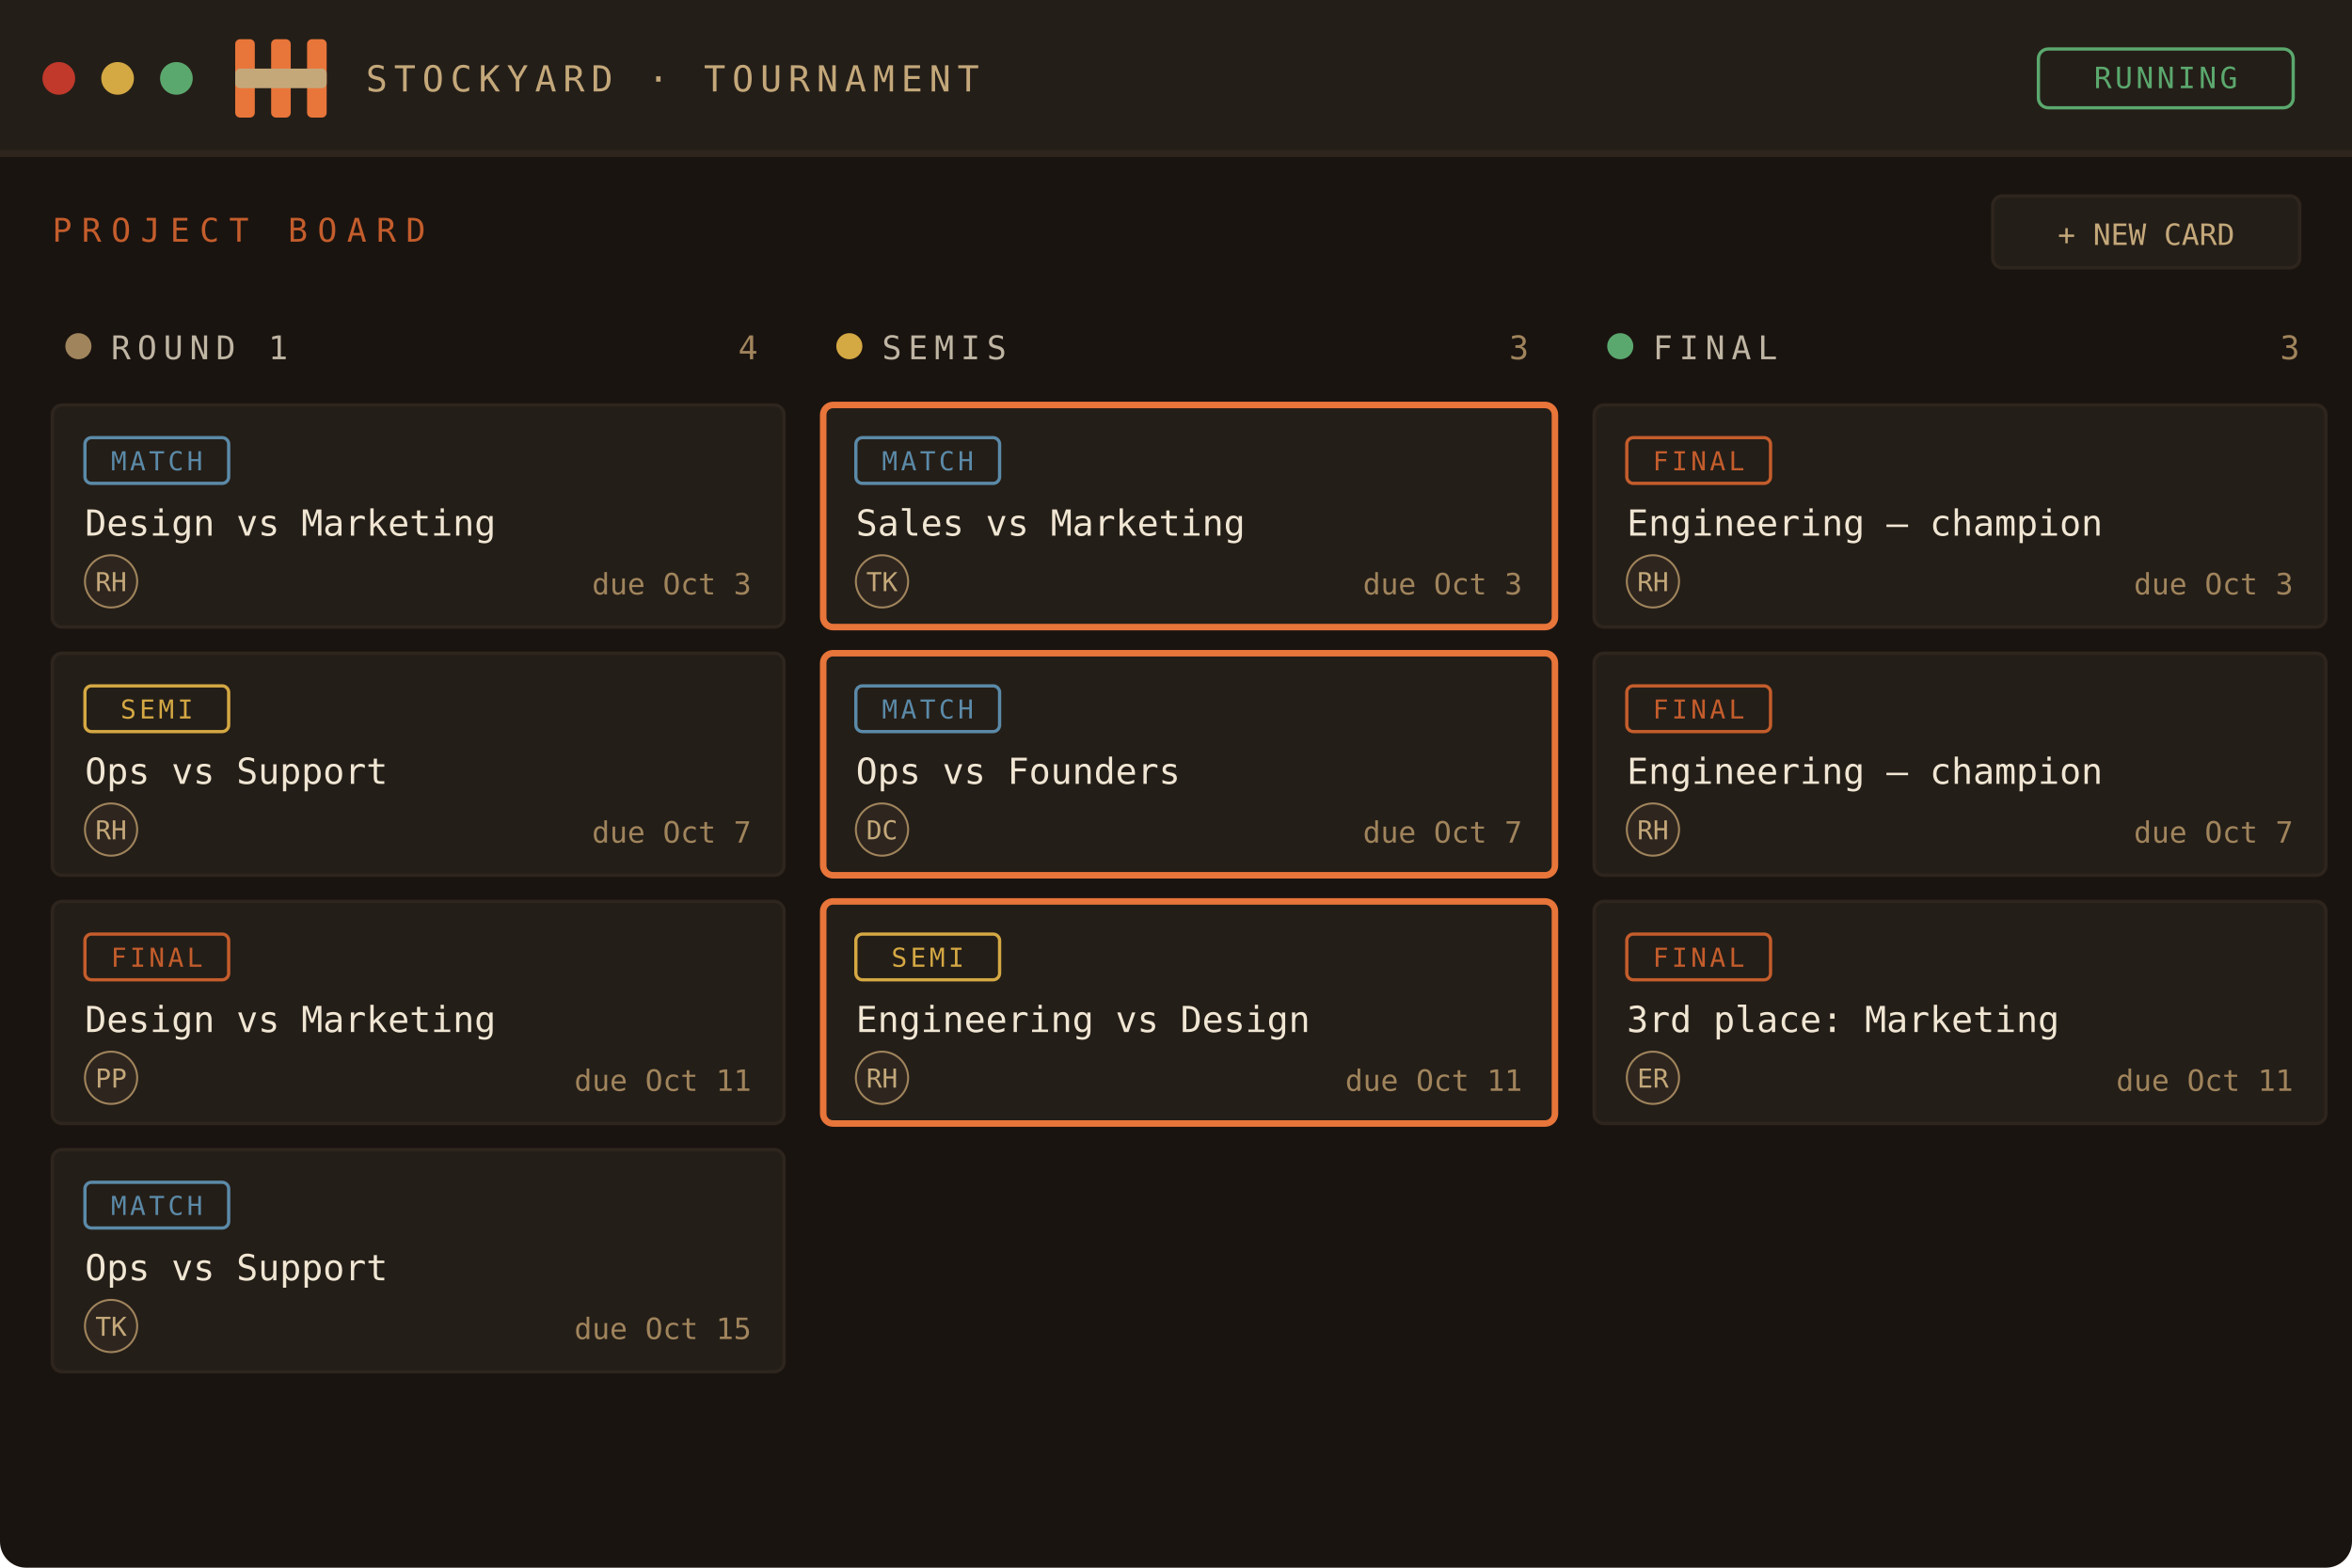
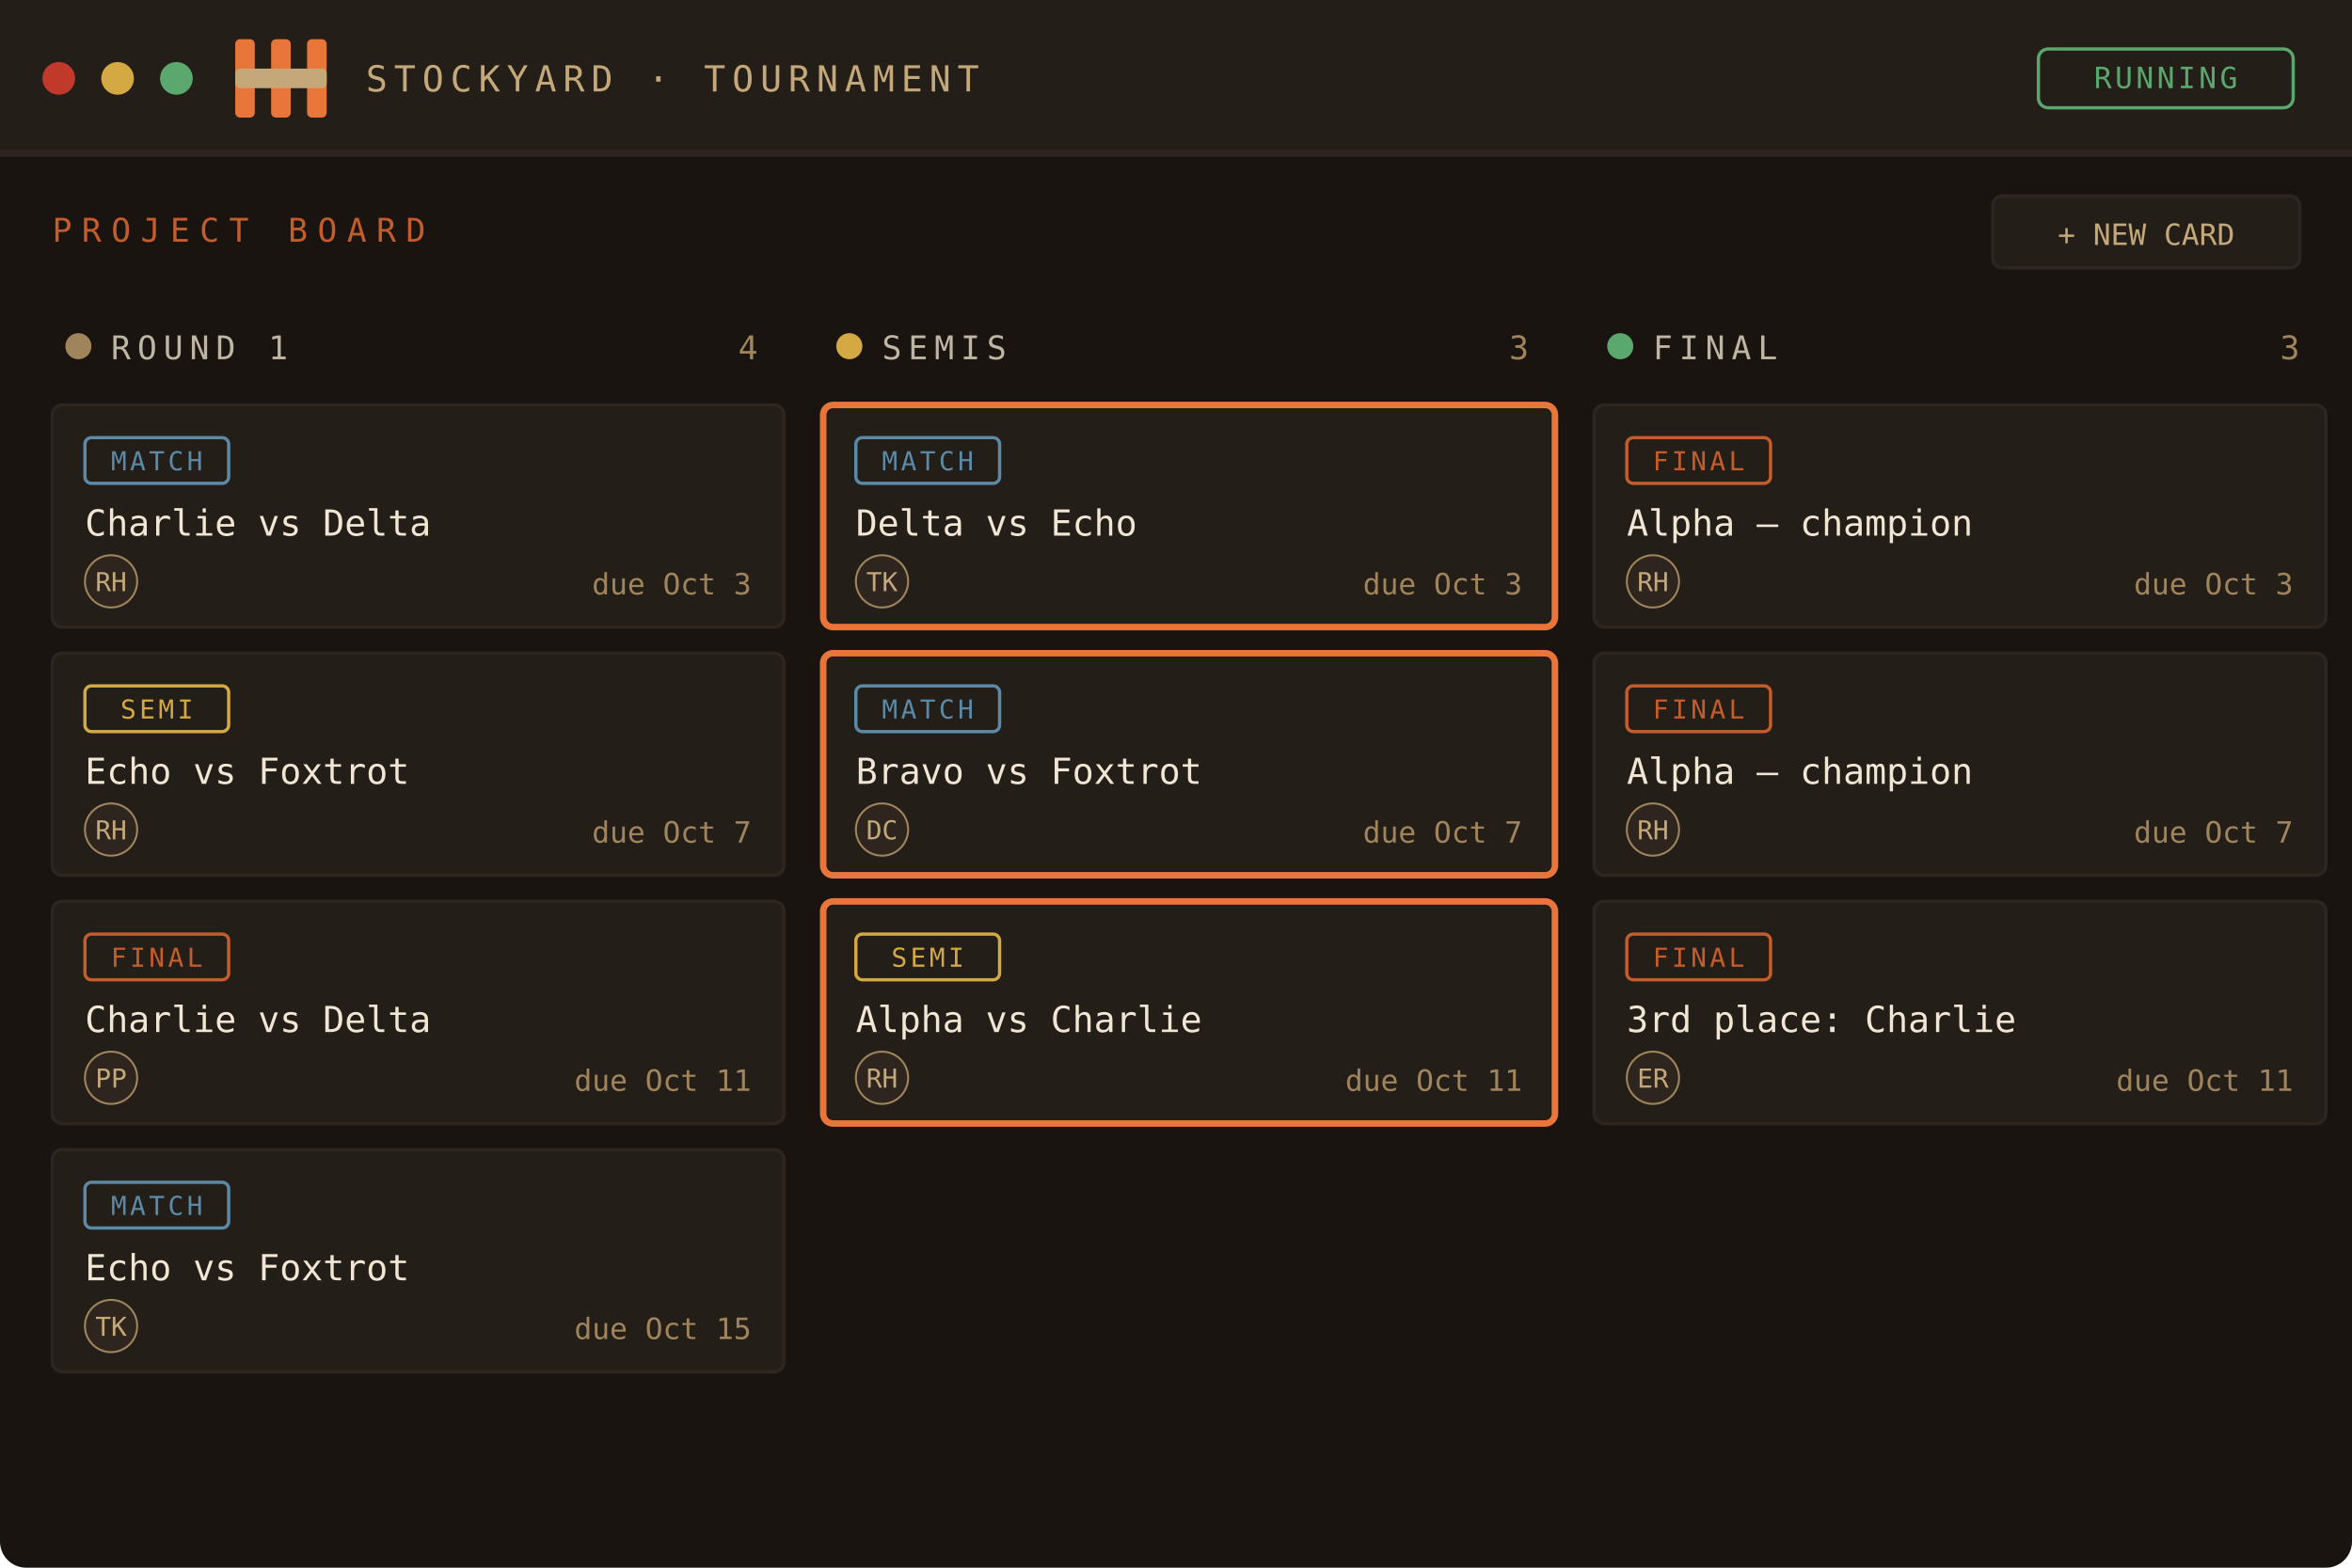
<svg xmlns="http://www.w3.org/2000/svg" width="720" height="480" viewBox="0 0 720 480" role="img" aria-label="Tournament dashboard mockup">
  <rect width="720" height="480" rx="8" fill="#1a1410" />
  <rect width="720" height="48" fill="#241e18" />
  <rect y="46" width="720" height="2" fill="#2e261e" />
  <circle cx="18" cy="24" r="5" fill="#c0392b" />
  <circle cx="36" cy="24" r="5" fill="#d4a843" />
  <circle cx="54" cy="24" r="5" fill="#5ba86e" />
  <rect x="72" y="12" width="6" height="24" rx="1.5" fill="#e8753a" />
  <rect x="83" y="12" width="6" height="24" rx="1.5" fill="#e8753a" />
  <rect x="94" y="12" width="6" height="24" rx="1.5" fill="#e8753a" />
  <rect x="72" y="21" width="28" height="6" rx="1.5" fill="#c4a87a" />
  <text x="112" y="28" fill="#c4a87a" font-size="11" font-family="JetBrains Mono,monospace" letter-spacing="2">STOCKYARD · TOURNAMENT</text>
  <rect x="624" y="15" width="78" height="18" rx="3" fill="none" stroke="#5ba86e" stroke-width="1" />
  <text x="663" y="27" text-anchor="middle" fill="#5ba86e" font-size="9" font-family="JetBrains Mono,monospace" letter-spacing="1">RUNNING</text>
  <text x="16" y="74" fill="#c45d2c" font-size="10" font-family="JetBrains Mono,monospace" letter-spacing="3">PROJECT BOARD</text>
  <rect x="610" y="60" width="94" height="22" rx="3" fill="#241e18" stroke="#2e261e" />
  <text x="657" y="75" text-anchor="middle" fill="#c4a87a" font-size="9" font-family="JetBrains Mono,monospace">+ NEW CARD</text>
  <circle cx="24" cy="106" r="4" fill="#a0845c" />
  <text x="34" y="110" fill="#bfb5a3" font-size="10" font-family="JetBrains Mono,monospace" letter-spacing="2">ROUND 1</text>
  <text x="232" y="110" text-anchor="end" fill="#a0845c" font-size="10" font-family="JetBrains Mono,monospace">4</text>
  <rect x="16" y="124" width="224" height="68" rx="3" fill="#241e18" stroke="#2e261e" stroke-width="1" />
  <rect x="26" y="134" width="44" height="14" rx="2" fill="none" stroke="#5b8aa8" stroke-width="1" />
  <text x="48" y="144" text-anchor="middle" fill="#5b8aa8" font-size="8" font-family="JetBrains Mono,monospace" letter-spacing="1">MATCH</text>
-   <text x="26" y="164" fill="#f0e6d3" font-size="11" font-family="JetBrains Mono,monospace">Design vs Marketing</text>
+   <text x="26" y="164" fill="#f0e6d3" font-size="11" font-family="JetBrains Mono,monospace">Charlie vs Delta</text>
  <circle cx="34" cy="178" r="8" fill="#2e261e" stroke="#a0845c" stroke-width="0.6" />
  <text x="34" y="181" text-anchor="middle" fill="#c4a87a" font-size="8" font-family="JetBrains Mono,monospace">RH</text>
  <text x="230" y="182" text-anchor="end" fill="#a0845c" font-size="9" font-family="JetBrains Mono,monospace">due Oct 3</text>
  <rect x="16" y="200" width="224" height="68" rx="3" fill="#241e18" stroke="#2e261e" stroke-width="1" />
  <rect x="26" y="210" width="44" height="14" rx="2" fill="none" stroke="#d4a843" stroke-width="1" />
  <text x="48" y="220" text-anchor="middle" fill="#d4a843" font-size="8" font-family="JetBrains Mono,monospace" letter-spacing="1">SEMI</text>
-   <text x="26" y="240" fill="#f0e6d3" font-size="11" font-family="JetBrains Mono,monospace">Ops vs Support</text>
+   <text x="26" y="240" fill="#f0e6d3" font-size="11" font-family="JetBrains Mono,monospace">Echo vs Foxtrot</text>
  <circle cx="34" cy="254" r="8" fill="#2e261e" stroke="#a0845c" stroke-width="0.6" />
  <text x="34" y="257" text-anchor="middle" fill="#c4a87a" font-size="8" font-family="JetBrains Mono,monospace">RH</text>
  <text x="230" y="258" text-anchor="end" fill="#a0845c" font-size="9" font-family="JetBrains Mono,monospace">due Oct 7</text>
  <rect x="16" y="276" width="224" height="68" rx="3" fill="#241e18" stroke="#2e261e" stroke-width="1" />
  <rect x="26" y="286" width="44" height="14" rx="2" fill="none" stroke="#c45d2c" stroke-width="1" />
  <text x="48" y="296" text-anchor="middle" fill="#c45d2c" font-size="8" font-family="JetBrains Mono,monospace" letter-spacing="1">FINAL</text>
-   <text x="26" y="316" fill="#f0e6d3" font-size="11" font-family="JetBrains Mono,monospace">Design vs Marketing</text>
+   <text x="26" y="316" fill="#f0e6d3" font-size="11" font-family="JetBrains Mono,monospace">Charlie vs Delta</text>
  <circle cx="34" cy="330" r="8" fill="#2e261e" stroke="#a0845c" stroke-width="0.6" />
  <text x="34" y="333" text-anchor="middle" fill="#c4a87a" font-size="8" font-family="JetBrains Mono,monospace">PP</text>
  <text x="230" y="334" text-anchor="end" fill="#a0845c" font-size="9" font-family="JetBrains Mono,monospace">due Oct 11</text>
  <rect x="16" y="352" width="224" height="68" rx="3" fill="#241e18" stroke="#2e261e" stroke-width="1" />
  <rect x="26" y="362" width="44" height="14" rx="2" fill="none" stroke="#5b8aa8" stroke-width="1" />
  <text x="48" y="372" text-anchor="middle" fill="#5b8aa8" font-size="8" font-family="JetBrains Mono,monospace" letter-spacing="1">MATCH</text>
-   <text x="26" y="392" fill="#f0e6d3" font-size="11" font-family="JetBrains Mono,monospace">Ops vs Support</text>
+   <text x="26" y="392" fill="#f0e6d3" font-size="11" font-family="JetBrains Mono,monospace">Echo vs Foxtrot</text>
  <circle cx="34" cy="406" r="8" fill="#2e261e" stroke="#a0845c" stroke-width="0.6" />
  <text x="34" y="409" text-anchor="middle" fill="#c4a87a" font-size="8" font-family="JetBrains Mono,monospace">TK</text>
  <text x="230" y="410" text-anchor="end" fill="#a0845c" font-size="9" font-family="JetBrains Mono,monospace">due Oct 15</text>
  <circle cx="260" cy="106" r="4" fill="#d4a843" />
  <text x="270" y="110" fill="#bfb5a3" font-size="10" font-family="JetBrains Mono,monospace" letter-spacing="2">SEMIS</text>
  <text x="468" y="110" text-anchor="end" fill="#a0845c" font-size="10" font-family="JetBrains Mono,monospace">3</text>
  <rect x="252" y="124" width="224" height="68" rx="3" fill="#241e18" stroke="#e8753a" stroke-width="2" />
  <rect x="262" y="134" width="44" height="14" rx="2" fill="none" stroke="#5b8aa8" stroke-width="1" />
  <text x="284" y="144" text-anchor="middle" fill="#5b8aa8" font-size="8" font-family="JetBrains Mono,monospace" letter-spacing="1">MATCH</text>
-   <text x="262" y="164" fill="#f0e6d3" font-size="11" font-family="JetBrains Mono,monospace">Sales vs Marketing</text>
+   <text x="262" y="164" fill="#f0e6d3" font-size="11" font-family="JetBrains Mono,monospace">Delta vs Echo</text>
  <circle cx="270" cy="178" r="8" fill="#2e261e" stroke="#a0845c" stroke-width="0.6" />
  <text x="270" y="181" text-anchor="middle" fill="#c4a87a" font-size="8" font-family="JetBrains Mono,monospace">TK</text>
  <text x="466" y="182" text-anchor="end" fill="#a0845c" font-size="9" font-family="JetBrains Mono,monospace">due Oct 3</text>
  <rect x="252" y="200" width="224" height="68" rx="3" fill="#241e18" stroke="#e8753a" stroke-width="2" />
  <rect x="262" y="210" width="44" height="14" rx="2" fill="none" stroke="#5b8aa8" stroke-width="1" />
  <text x="284" y="220" text-anchor="middle" fill="#5b8aa8" font-size="8" font-family="JetBrains Mono,monospace" letter-spacing="1">MATCH</text>
-   <text x="262" y="240" fill="#f0e6d3" font-size="11" font-family="JetBrains Mono,monospace">Ops vs Founders</text>
+   <text x="262" y="240" fill="#f0e6d3" font-size="11" font-family="JetBrains Mono,monospace">Bravo vs Foxtrot</text>
  <circle cx="270" cy="254" r="8" fill="#2e261e" stroke="#a0845c" stroke-width="0.6" />
  <text x="270" y="257" text-anchor="middle" fill="#c4a87a" font-size="8" font-family="JetBrains Mono,monospace">DC</text>
  <text x="466" y="258" text-anchor="end" fill="#a0845c" font-size="9" font-family="JetBrains Mono,monospace">due Oct 7</text>
  <rect x="252" y="276" width="224" height="68" rx="3" fill="#241e18" stroke="#e8753a" stroke-width="2" />
  <rect x="262" y="286" width="44" height="14" rx="2" fill="none" stroke="#d4a843" stroke-width="1" />
  <text x="284" y="296" text-anchor="middle" fill="#d4a843" font-size="8" font-family="JetBrains Mono,monospace" letter-spacing="1">SEMI</text>
-   <text x="262" y="316" fill="#f0e6d3" font-size="11" font-family="JetBrains Mono,monospace">Engineering vs Design</text>
+   <text x="262" y="316" fill="#f0e6d3" font-size="11" font-family="JetBrains Mono,monospace">Alpha vs Charlie</text>
  <circle cx="270" cy="330" r="8" fill="#2e261e" stroke="#a0845c" stroke-width="0.6" />
  <text x="270" y="333" text-anchor="middle" fill="#c4a87a" font-size="8" font-family="JetBrains Mono,monospace">RH</text>
  <text x="466" y="334" text-anchor="end" fill="#a0845c" font-size="9" font-family="JetBrains Mono,monospace">due Oct 11</text>
  <circle cx="496" cy="106" r="4" fill="#5ba86e" />
  <text x="506" y="110" fill="#bfb5a3" font-size="10" font-family="JetBrains Mono,monospace" letter-spacing="2">FINAL</text>
  <text x="704" y="110" text-anchor="end" fill="#a0845c" font-size="10" font-family="JetBrains Mono,monospace">3</text>
  <rect x="488" y="124" width="224" height="68" rx="3" fill="#241e18" stroke="#2e261e" stroke-width="1" />
  <rect x="498" y="134" width="44" height="14" rx="2" fill="none" stroke="#c45d2c" stroke-width="1" />
  <text x="520" y="144" text-anchor="middle" fill="#c45d2c" font-size="8" font-family="JetBrains Mono,monospace" letter-spacing="1">FINAL</text>
-   <text x="498" y="164" fill="#f0e6d3" font-size="11" font-family="JetBrains Mono,monospace">Engineering — champion</text>
+   <text x="498" y="164" fill="#f0e6d3" font-size="11" font-family="JetBrains Mono,monospace">Alpha — champion</text>
  <circle cx="506" cy="178" r="8" fill="#2e261e" stroke="#a0845c" stroke-width="0.6" />
  <text x="506" y="181" text-anchor="middle" fill="#c4a87a" font-size="8" font-family="JetBrains Mono,monospace">RH</text>
  <text x="702" y="182" text-anchor="end" fill="#a0845c" font-size="9" font-family="JetBrains Mono,monospace">due Oct 3</text>
  <rect x="488" y="200" width="224" height="68" rx="3" fill="#241e18" stroke="#2e261e" stroke-width="1" />
  <rect x="498" y="210" width="44" height="14" rx="2" fill="none" stroke="#c45d2c" stroke-width="1" />
  <text x="520" y="220" text-anchor="middle" fill="#c45d2c" font-size="8" font-family="JetBrains Mono,monospace" letter-spacing="1">FINAL</text>
-   <text x="498" y="240" fill="#f0e6d3" font-size="11" font-family="JetBrains Mono,monospace">Engineering — champion</text>
+   <text x="498" y="240" fill="#f0e6d3" font-size="11" font-family="JetBrains Mono,monospace">Alpha — champion</text>
  <circle cx="506" cy="254" r="8" fill="#2e261e" stroke="#a0845c" stroke-width="0.6" />
  <text x="506" y="257" text-anchor="middle" fill="#c4a87a" font-size="8" font-family="JetBrains Mono,monospace">RH</text>
  <text x="702" y="258" text-anchor="end" fill="#a0845c" font-size="9" font-family="JetBrains Mono,monospace">due Oct 7</text>
  <rect x="488" y="276" width="224" height="68" rx="3" fill="#241e18" stroke="#2e261e" stroke-width="1" />
  <rect x="498" y="286" width="44" height="14" rx="2" fill="none" stroke="#c45d2c" stroke-width="1" />
  <text x="520" y="296" text-anchor="middle" fill="#c45d2c" font-size="8" font-family="JetBrains Mono,monospace" letter-spacing="1">FINAL</text>
-   <text x="498" y="316" fill="#f0e6d3" font-size="11" font-family="JetBrains Mono,monospace">3rd place: Marketing</text>
+   <text x="498" y="316" fill="#f0e6d3" font-size="11" font-family="JetBrains Mono,monospace">3rd place: Charlie</text>
  <circle cx="506" cy="330" r="8" fill="#2e261e" stroke="#a0845c" stroke-width="0.6" />
  <text x="506" y="333" text-anchor="middle" fill="#c4a87a" font-size="8" font-family="JetBrains Mono,monospace">ER</text>
  <text x="702" y="334" text-anchor="end" fill="#a0845c" font-size="9" font-family="JetBrains Mono,monospace">due Oct 11</text>
</svg>
